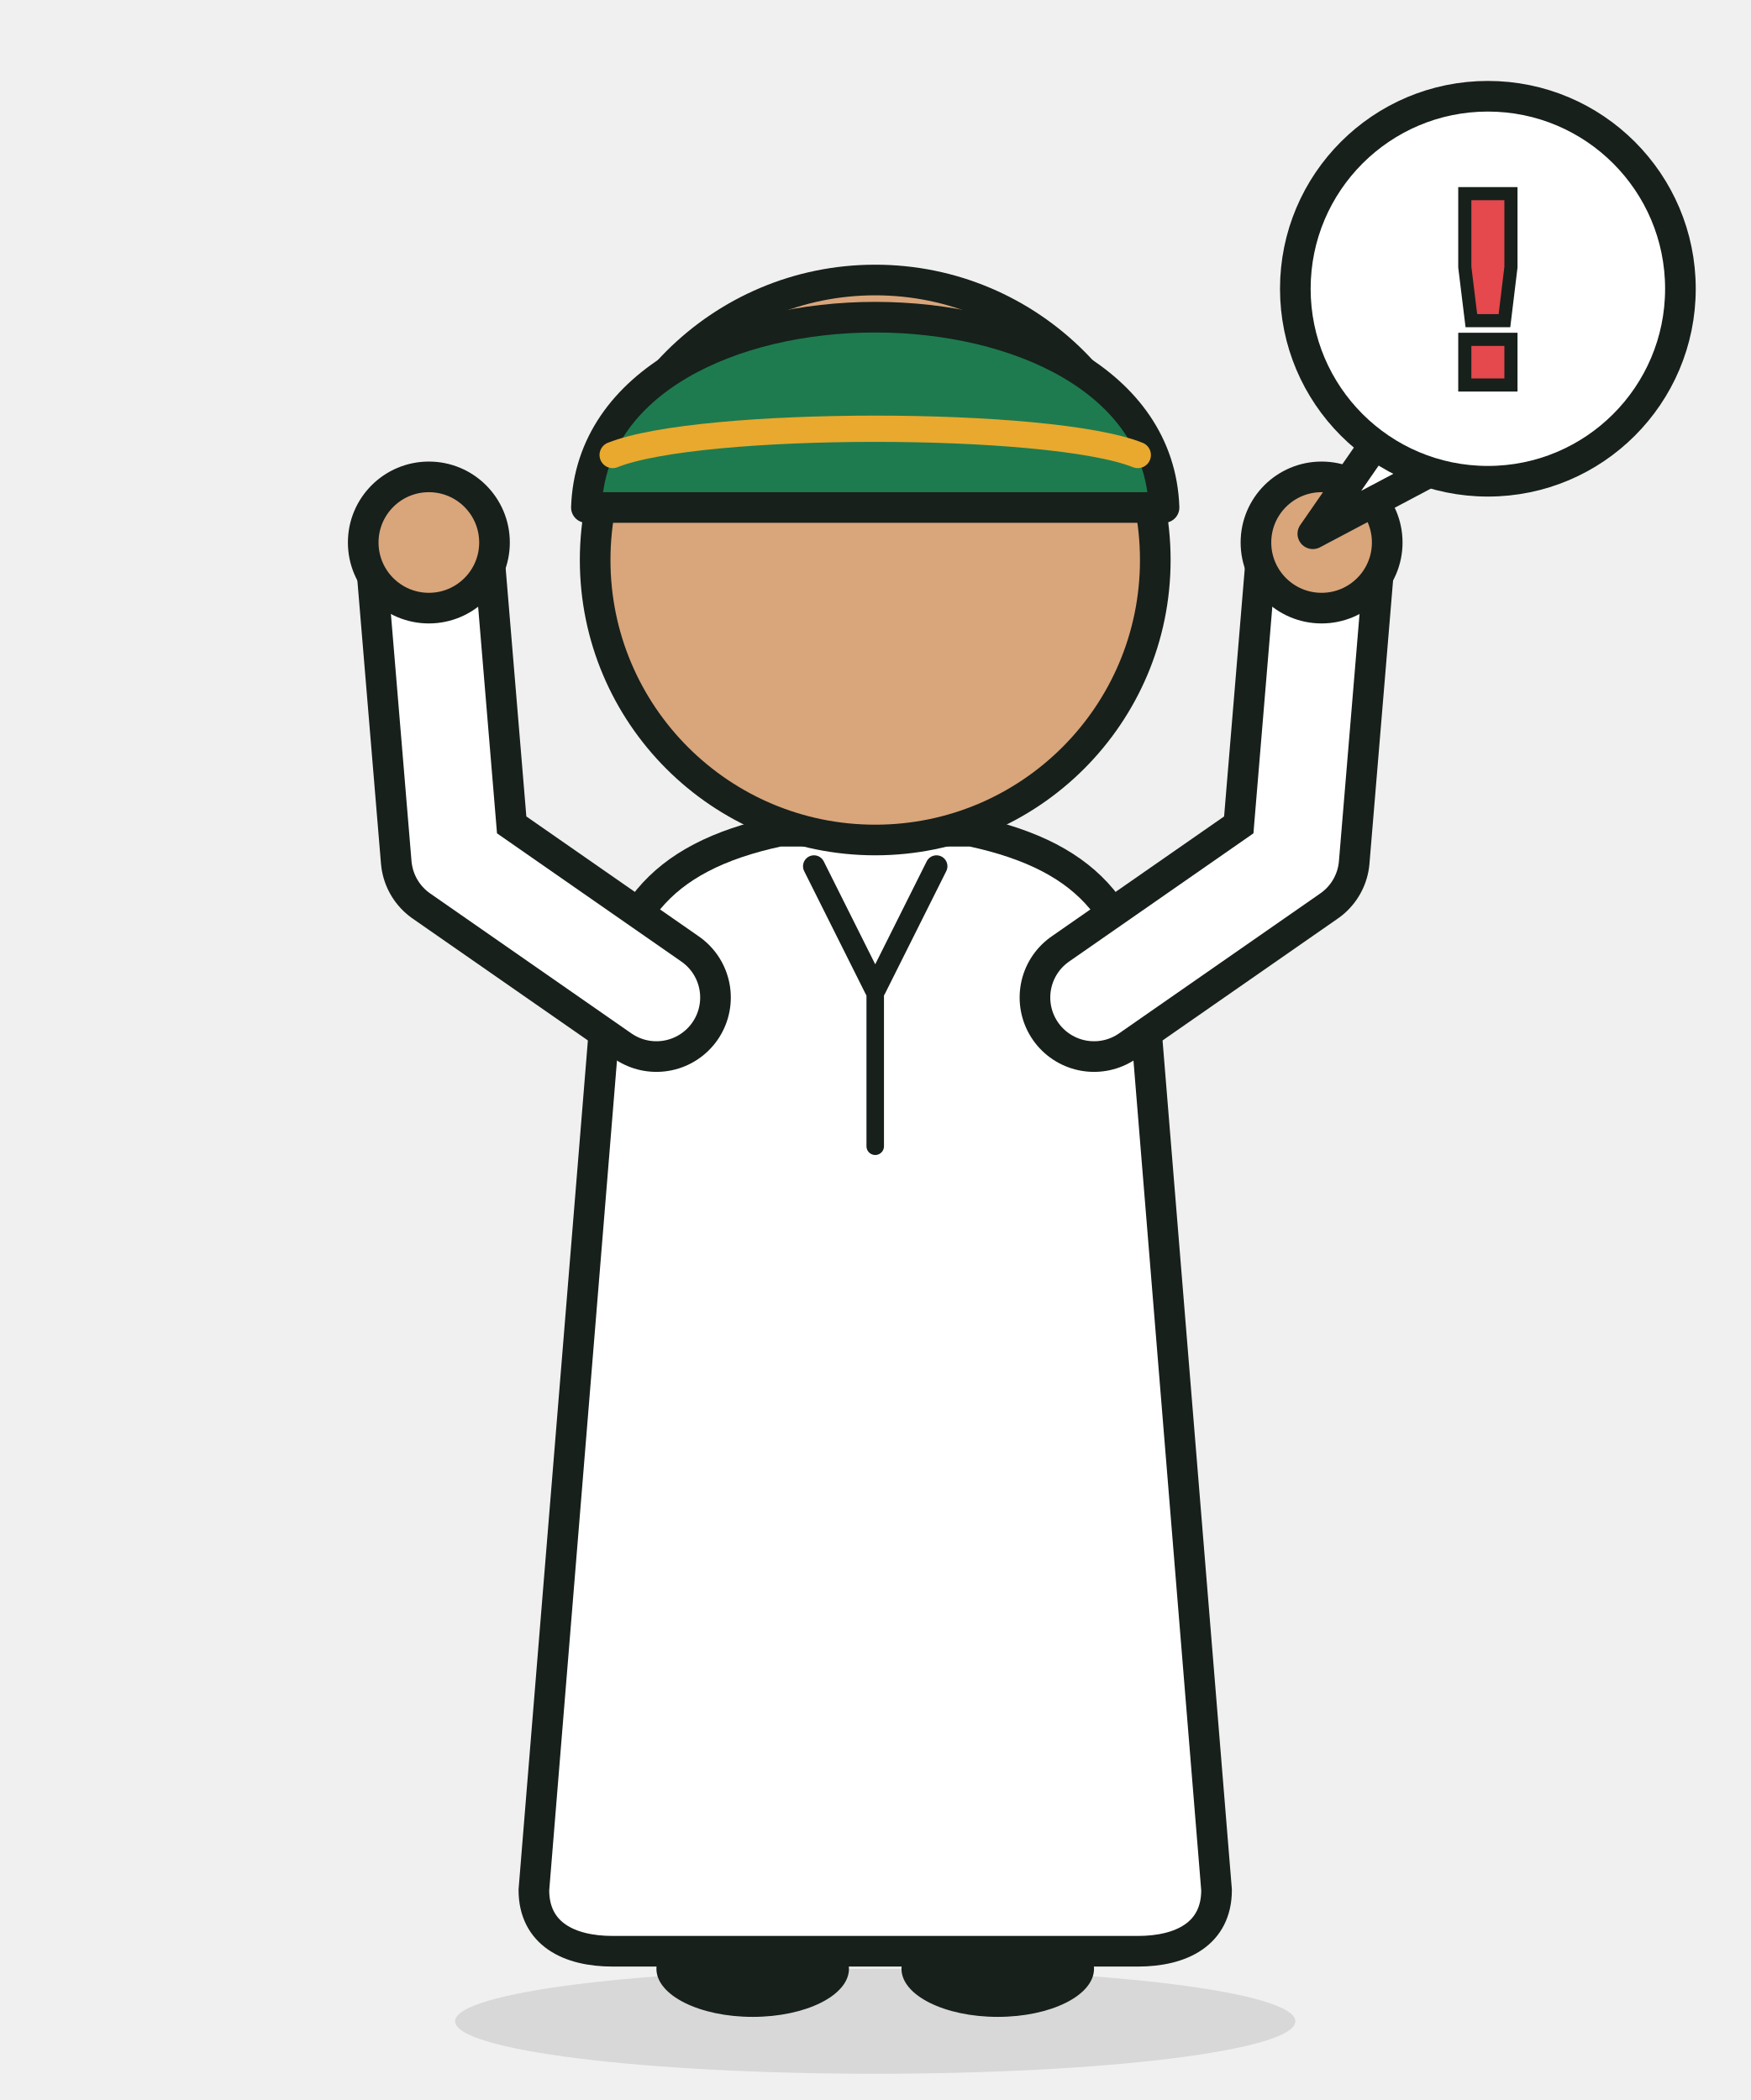
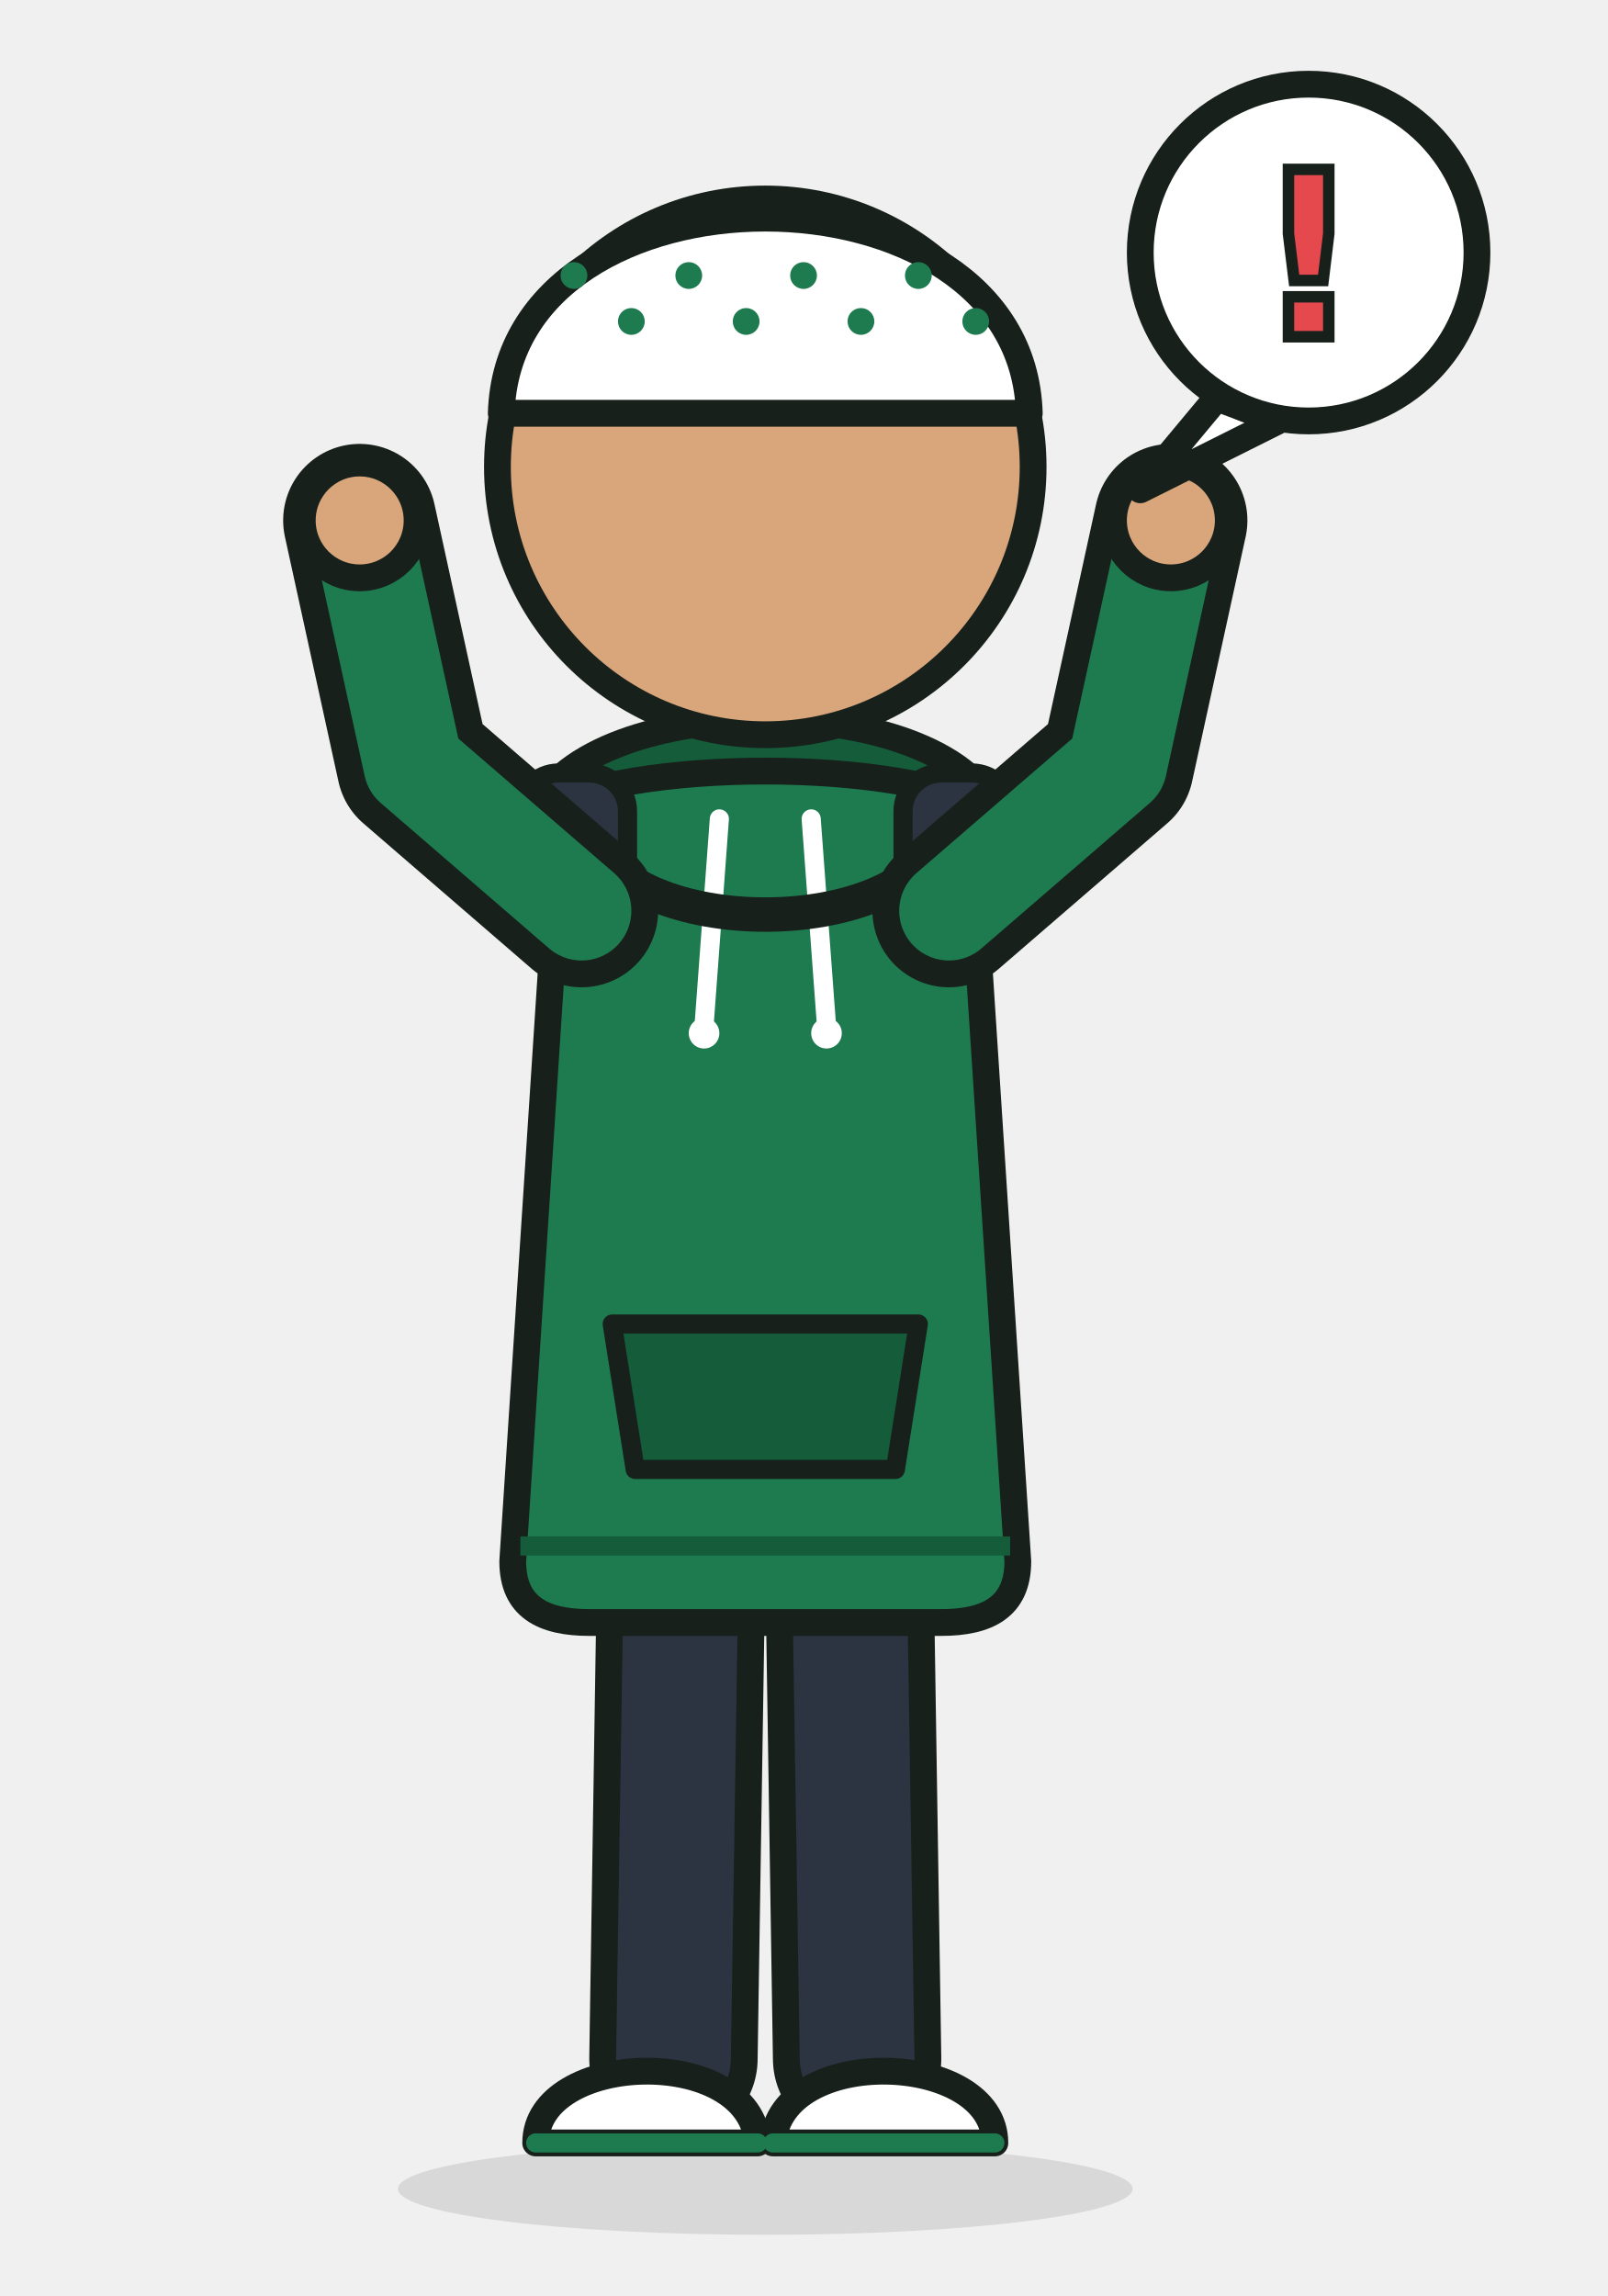
- <svg xmlns="http://www.w3.org/2000/svg" viewBox="0 0 400 480" width="400" height="480">
-   <ellipse cx="200" cy="462" rx="96" ry="12" fill="#17201B" opacity="0.12" />
-   <ellipse cx="172" cy="450" rx="22" ry="11" fill="#17201B" />
-   <ellipse cx="228" cy="450" rx="22" ry="11" fill="#17201B" />
-   <path d="M178,190 C150,196 140,210 138,236 L122,432 C122,442 130,446 140,446 L260,446 C270,446 278,442 278,432 L262,236 C260,210 250,196 222,190 Z" fill="#FFFFFF" stroke="#17201B" stroke-width="7" stroke-linejoin="round" />
-   <path d="M186,198 L200,226 L214,198" fill="none" stroke="#17201B" stroke-width="5" stroke-linecap="round" stroke-linejoin="round" />
-   <line x1="200" y1="226" x2="200" y2="262" stroke="#17201B" stroke-width="4" stroke-linecap="round" />
-   <g transform="rotate(0 200 196)">
-     <circle cx="200" cy="128" r="64" fill="#D9A57B" stroke="#17201B" stroke-width="7" />
-     <path d="M134,116 C136,58 264,58 266,116 Z" fill="#1E7B4F" stroke="#17201B" stroke-width="7" stroke-linejoin="round" />
-     <path d="M140,104 C160,96 240,96 260,104" fill="none" stroke="#E8A92E" stroke-width="6" stroke-linecap="round" />
+ <svg xmlns="http://www.w3.org/2000/svg" viewBox="0 0 420 600" width="420" height="600">
+   <ellipse cx="200" cy="572" rx="96" ry="12" fill="#17201B" opacity="0.12" />
+   <path d="M178,410 L176,538" fill="none" stroke="#17201B" stroke-width="44" stroke-linecap="round" stroke-linejoin="round" />
+   <path d="M178,410 L176,538" fill="none" stroke="#2B3440" stroke-width="30" stroke-linecap="round" stroke-linejoin="round" />
+   <path d="M222,410 L224,538" fill="none" stroke="#17201B" stroke-width="44" stroke-linecap="round" stroke-linejoin="round" />
+   <path d="M222,410 L224,538" fill="none" stroke="#2B3440" stroke-width="30" stroke-linecap="round" stroke-linejoin="round" />
+   <path d="M140,560 C140,536 196,534 198,560 Z" fill="#FFFFFF" stroke="#17201B" stroke-width="7" stroke-linejoin="round" />
+   <path d="M202,560 C204,534 260,536 260,560 Z" fill="#FFFFFF" stroke="#17201B" stroke-width="7" stroke-linejoin="round" />
+   <line x1="140" y1="560" x2="198" y2="560" stroke="#1E7B4F" stroke-width="5" stroke-linecap="round" />
+   <line x1="202" y1="560" x2="260" y2="560" stroke="#1E7B4F" stroke-width="5" stroke-linecap="round" />
+   <path d="M146,224 C146,206 166,198 200,198 C234,198 254,206 254,224 L266,408 C266,420 258,424 246,424 L154,424 C142,424 134,420 134,408 Z" fill="#1E7B4F" stroke="#17201B" stroke-width="7" stroke-linejoin="round" />
+   <path d="M136,404 L264,404" stroke="#145C3A" stroke-width="5" />
+   <path d="M160,346 L240,346 L234,384 L166,384 Z" fill="#145C3A" stroke="#17201B" stroke-width="5" stroke-linejoin="round" />
+   <path d="M188,214 L184,268" stroke="#FFFFFF" stroke-width="5" stroke-linecap="round" />
+   <path d="M212,214 L216,268" stroke="#FFFFFF" stroke-width="5" stroke-linecap="round" />
+   <circle cx="184" cy="270" r="4" fill="#FFFFFF" />
+   <circle cx="216" cy="270" r="4" fill="#FFFFFF" />
+   <path d="M140,212 C154,180 246,180 260,212 C236,198 164,198 140,212 Z" fill="#145C3A" stroke="#17201B" stroke-width="7" stroke-linejoin="round" />
+   <path d="M154,218 C164,246 236,246 246,218" fill="none" stroke="#17201B" stroke-width="9" stroke-linecap="round" />
+   <rect x="136" y="202" width="28" height="38" rx="10" fill="#2B3440" stroke="#17201B" stroke-width="5" />
+   <rect x="236" y="202" width="28" height="38" rx="10" fill="#2B3440" stroke="#17201B" stroke-width="5" />
+   <g transform="rotate(0 200 194)">
+     <circle cx="200" cy="122" r="70" fill="#D9A57B" stroke="#17201B" stroke-width="7" />
+     <path d="M131,108 C133,40 267,40 269,108 Z" fill="#FFFFFF" stroke="#17201B" stroke-width="7" stroke-linejoin="round" />
+     <circle cx="150" cy="72" r="3.5" fill="#1E7B4F" />
+     <circle cx="165" cy="84" r="3.5" fill="#1E7B4F" />
+     <circle cx="180" cy="72" r="3.5" fill="#1E7B4F" />
+     <circle cx="195" cy="84" r="3.5" fill="#1E7B4F" />
+     <circle cx="210" cy="72" r="3.5" fill="#1E7B4F" />
+     <circle cx="225" cy="84" r="3.5" fill="#1E7B4F" />
+     <circle cx="240" cy="72" r="3.5" fill="#1E7B4F" />
+     <circle cx="255" cy="84" r="3.5" fill="#1E7B4F" />
  </g>
-   <path d="M150,228 L104,196 L98,124" fill="none" stroke="#17201B" stroke-width="34" stroke-linecap="round" stroke-linejoin="round" />
-   <path d="M150,228 L104,196 L98,124" fill="none" stroke="#FFFFFF" stroke-width="20" stroke-linecap="round" stroke-linejoin="round" />
-   <path d="M250,228 L296,196 L302,124" fill="none" stroke="#17201B" stroke-width="34" stroke-linecap="round" stroke-linejoin="round" />
-   <path d="M250,228 L296,196 L302,124" fill="none" stroke="#FFFFFF" stroke-width="20" stroke-linecap="round" stroke-linejoin="round" />
-   <circle cx="98" cy="124" r="15" fill="#D9A57B" stroke="#17201B" stroke-width="7" />
-   <circle cx="302" cy="124" r="15" fill="#D9A57B" stroke="#17201B" stroke-width="7" />
-   <path d="M318,96 L300,122 L334,104 Z" fill="#FFFFFF" stroke="#17201B" stroke-width="7" stroke-linejoin="round" />
-   <circle cx="340" cy="66" r="44" fill="#FFFFFF" stroke="#17201B" stroke-width="7" />
-   <text x="340" y="88" text-anchor="middle" font-family="DejaVu Sans, Arial, sans-serif" font-weight="bold" font-size="60" fill="#E5484D" stroke="#17201B" stroke-width="3">!</text>
+   <path d="M152,238 L108,200 L94,136" fill="none" stroke="#17201B" stroke-width="40" stroke-linecap="round" stroke-linejoin="round" />
+   <path d="M152,238 L108,200 L94,136" fill="none" stroke="#1E7B4F" stroke-width="26" stroke-linecap="round" stroke-linejoin="round" />
+   <path d="M248,238 L292,200 L306,136" fill="none" stroke="#17201B" stroke-width="40" stroke-linecap="round" stroke-linejoin="round" />
+   <path d="M248,238 L292,200 L306,136" fill="none" stroke="#1E7B4F" stroke-width="26" stroke-linecap="round" stroke-linejoin="round" />
+   <circle cx="94" cy="136" r="15" fill="#D9A57B" stroke="#17201B" stroke-width="7" />
+   <circle cx="306" cy="136" r="15" fill="#D9A57B" stroke="#17201B" stroke-width="7" />
+   <path d="M318,104 L298,128 L334,110 Z" fill="#FFFFFF" stroke="#17201B" stroke-width="7" stroke-linejoin="round" />
+   <circle cx="342" cy="66" r="44" fill="#FFFFFF" stroke="#17201B" stroke-width="7" />
+   <text x="342" y="88" text-anchor="middle" font-family="DejaVu Sans, Arial, sans-serif" font-weight="bold" font-size="60" fill="#E5484D" stroke="#17201B" stroke-width="3">!</text>
</svg>
